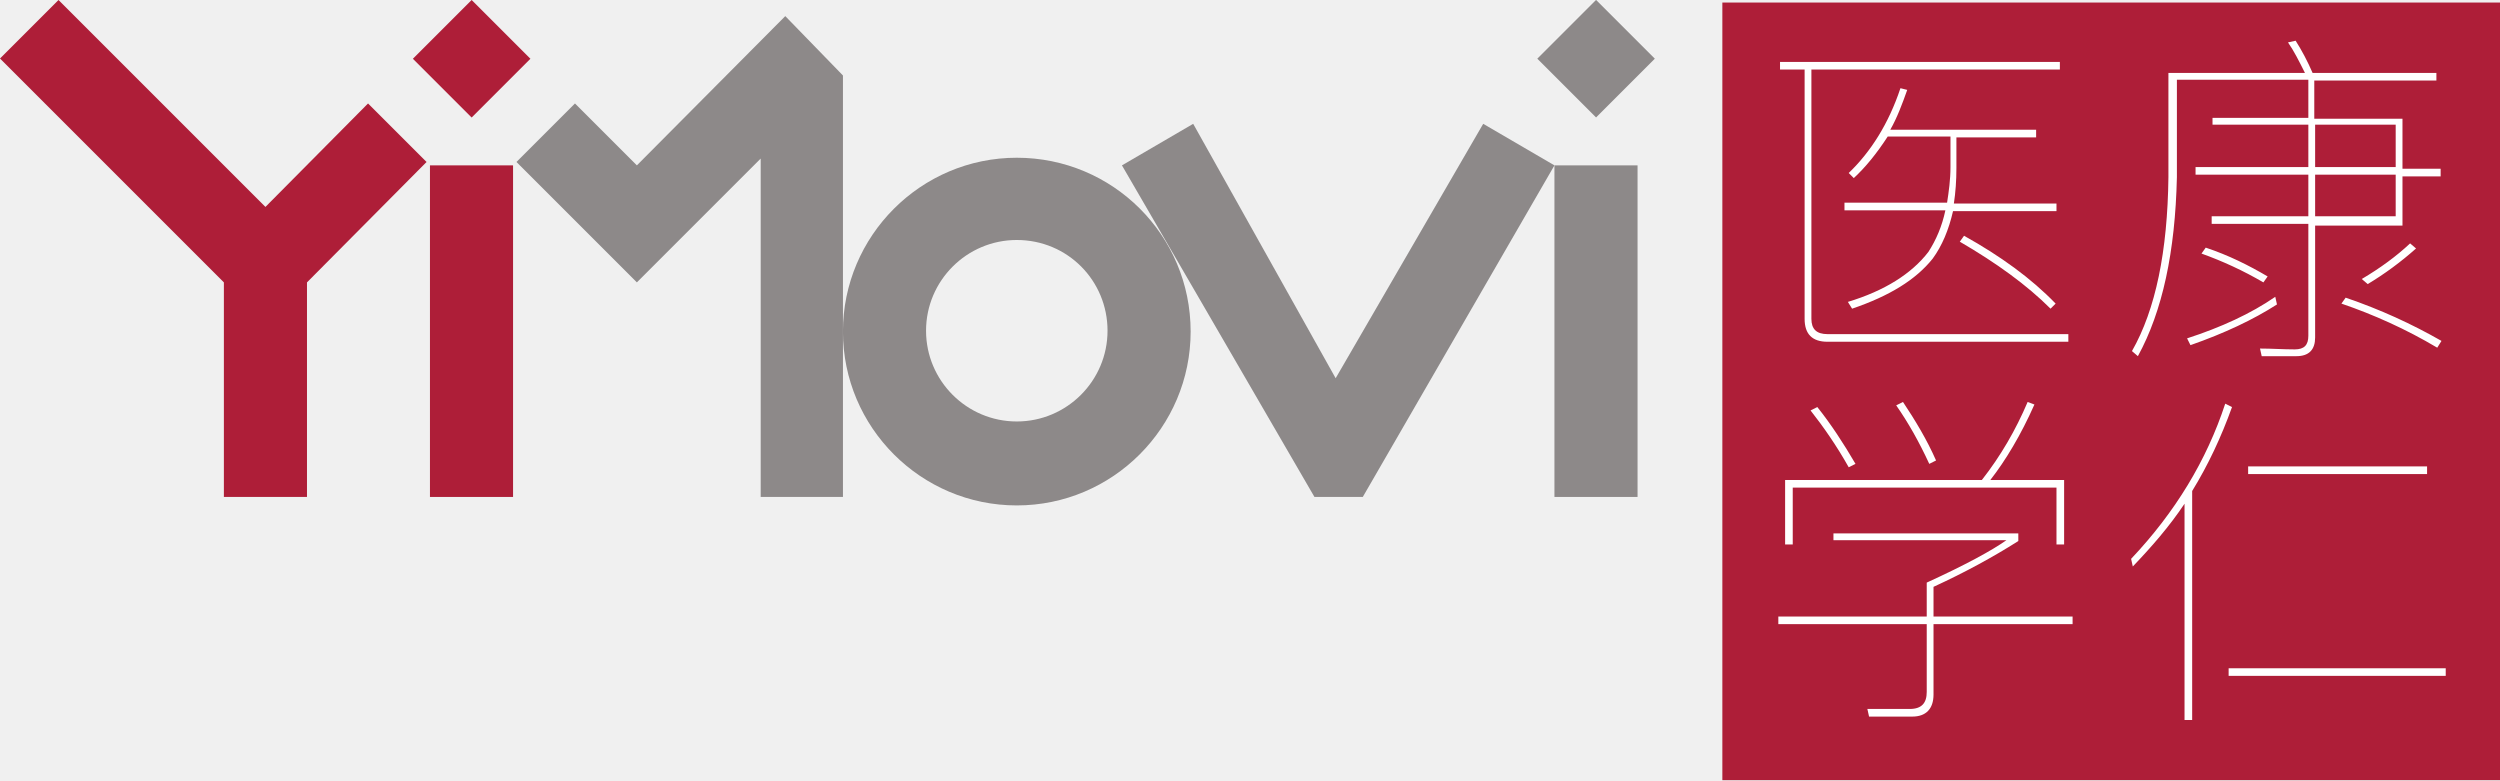
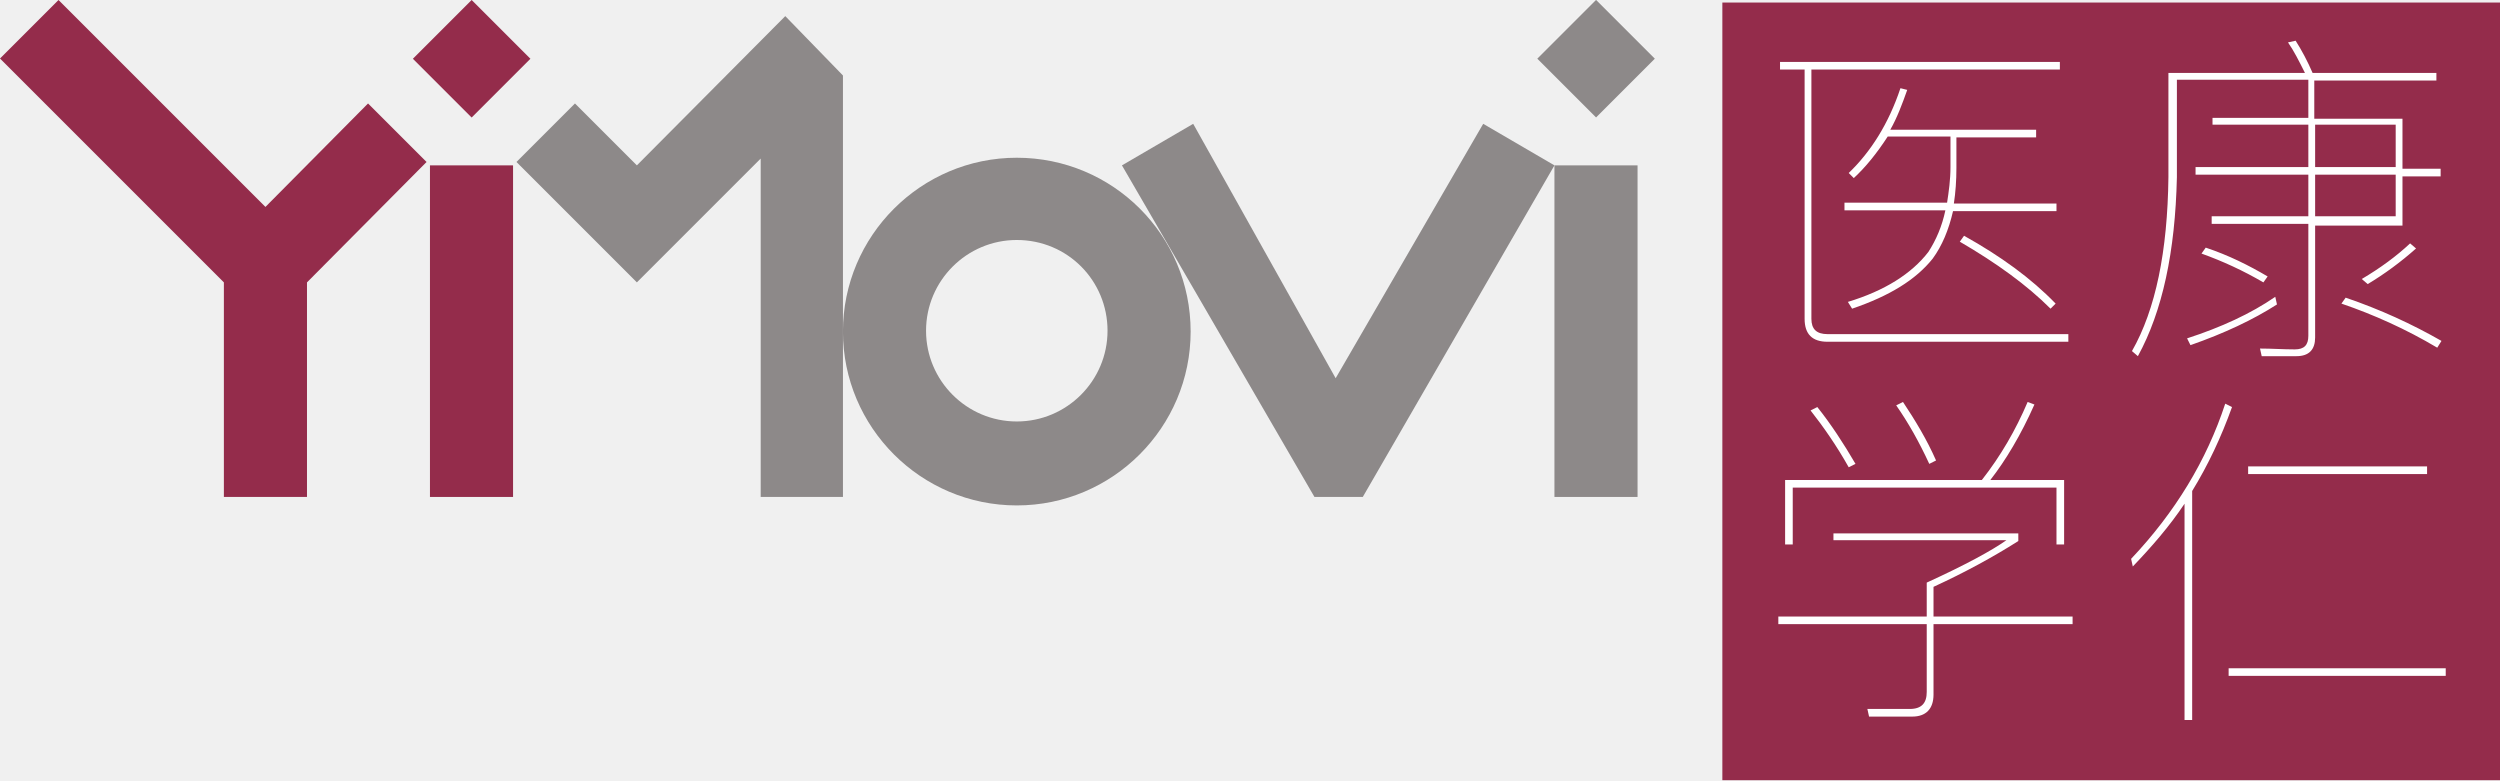
<svg xmlns="http://www.w3.org/2000/svg" version="1.1" id="Layer_1" x="0px" y="0px" viewBox="983.3 14.2 294.8 92" style="enable-background:new 983.3 14.2 294.8 92;" xml:space="preserve" height="100%">
  <style type="text/css">
- 	.st0{fill:#AE1E38;}
+ 	.st0{fill:#942c4b;}
	.st1{fill:#8D8989;}
	.st2{fill:#FFFFFF;}
</style>
  <g>
    <polygon class="st0" points="1026.7,26.4 1014.6,38.6 990.2,14.2 983.3,21.1 1009.7,47.5 1009.7,72.8 1019.5,72.8 1019.5,47.5   1033.6,33.3  " />
    <rect x="1034" y="16.2" transform="matrix(-0.7071 0.7071 -0.7071 -0.7071 1788.443 -698.5573)" class="st0" width="9.8" height="9.8" />
    <rect x="1034" y="33.7" class="st0" width="9.8" height="39.1" />
    <rect x="1186.4" y="14.5" class="st0" width="91.7" height="91.7" />
  </g>
  <g>
    <rect x="1166.6" y="16.2" transform="matrix(-0.7071 0.7071 -0.7071 -0.7071 2014.795 -792.3266)" class="st1" width="9.8" height="9.8" />
    <rect x="1166.6" y="33.7" class="st1" width="9.8" height="39.1" />
    <path class="st1" d="M1123.7,53.3c0,11.3-9.2,20.5-20.5,20.5c-11.3,0-20.5-9.2-20.5-20.5s9.2-20.5,20.5-20.5   C1114.5,32.8,1123.7,41.9,1123.7,53.3z M1103.2,42.5c-5.9,0-10.7,4.8-10.7,10.7s4.8,10.7,10.7,10.7c5.9,0,10.7-4.8,10.7-10.7   S1109.2,42.5,1103.2,42.5z" />
    <polygon class="st1" points="1158.2,28.8 1140.8,58.8 1124,28.8 1115.6,33.7 1138.3,72.8 1144,72.8 1166.6,33.7  " />
    <polygon class="st1" points="1082.7,23.1 1082.7,23.1 1075.9,16.1 1058.4,33.7 1051.1,26.4 1044.2,33.3 1058.4,47.5 1073,32.9   1073,72.8 1082.7,72.8  " />
  </g>
  <g>
    <path class="st2" d="M1256.3,40.6V54c0,1.4-0.7,2.2-2.2,2.2h-4.1l-0.2-0.9c1.4,0,2.7,0.1,4.1,0.1c1.1,0,1.6-0.5,1.6-1.6V40.6h-11.4   v-0.9h11.4v-4.9h-13.3v-0.9h13.3v-5h-11.3v-0.8h11.3v-4.5H1240v11.5c-0.2,8.8-1.7,15.8-4.6,21.1l-0.7-0.6   c2.8-4.9,4.2-11.8,4.3-20.5V22.8h16.1c-0.7-1.4-1.3-2.6-2-3.6l0.9-0.2c0.7,1.1,1.4,2.4,2,3.8h14.6v0.9h-14.4v4.5h10.4v5.9h4.5V35   h-4.5v5.8h-10.3V40.6z M1251.8,50.1c-2.8,1.8-6.2,3.4-10.2,4.8l-0.4-0.8c4-1.3,7.5-2.9,10.4-4.9L1251.8,50.1z M1250.7,46.8   l-0.5,0.7c-2.4-1.4-4.8-2.5-7.3-3.4l0.5-0.7C1246.1,44.3,1248.5,45.5,1250.7,46.8z M1256.3,33.9h9.5v-5h-9.5V33.9z M1256.3,34.8   v4.9h9.5v-4.9H1256.3z M1271.2,54.4l-0.5,0.8c-3.7-2.2-7.5-3.9-11.3-5.2l0.5-0.7C1264,50.7,1267.7,52.4,1271.2,54.4z M1268.2,43.5   c-1.8,1.6-3.7,3-5.7,4.2l-0.7-0.6c2.2-1.3,4.1-2.7,5.7-4.2L1268.2,43.5z" />
    <path class="st2" d="M1234.8,81l-0.2-0.9c5.2-5.5,8.9-11.6,11.1-18.3l0.8,0.4c-1.3,3.6-2.8,6.8-4.7,9.9v27h-0.9V73.6   C1239.1,76.3,1237,78.7,1234.8,81z M1271.7,93v0.9h-25.6V93H1271.7z M1269.5,69.2v0.9h-21.1v-0.9H1269.5z" />
    <path class="st2" d="M1226.2,21.5v0.9h-29.3v29.4c0,1.2,0.6,1.8,1.9,1.8h28.4v0.9h-28.4c-1.8,0-2.7-0.9-2.7-2.7V22.4h-2.9v-0.9   L1226.2,21.5L1226.2,21.5z M1201.9,35.2l-0.6-0.6c2.6-2.5,4.7-5.8,6.1-10l0.8,0.2c-0.6,1.7-1.2,3.3-2,4.7h17.2v0.9h-9.4V34   c0,1.5-0.1,2.9-0.3,4.2h12.1v0.9h-12.2c-0.5,2.2-1.3,4.1-2.4,5.6c-2,2.5-5.1,4.4-9.5,5.9l-0.5-0.8c4.3-1.3,7.5-3.3,9.5-5.9   c0.9-1.4,1.6-3,2-4.9h-11.9v-0.9h12.1c0.2-1.3,0.4-2.7,0.4-4.2v-3.6h-7.4C1204.6,32.3,1203.3,33.9,1201.9,35.2z M1225.7,50   l-0.6,0.6c-2.8-2.8-6.4-5.4-10.7-7.9l0.5-0.7C1219.2,44.4,1222.8,47,1225.7,50z" />
    <path class="st2" d="M1221.3,77.1V78c-3,1.9-6.3,3.7-10,5.4v3.5h16.4v0.9h-16.4v8.3c0,1.7-0.9,2.6-2.5,2.6h-5.1l-0.2-0.9   c1.5,0,3.2,0,5,0c1.4,0,2-0.7,2-2v-8H1193v-0.9h17.5v-4c4.6-2.1,7.7-3.8,9.4-5h-20.4v-0.8H1221.3z M1226.7,78.4h-0.9v-6.7h-31.1   v6.7h-0.9v-7.6h23.2c2.2-2.8,4-5.9,5.4-9.2l0.8,0.3c-1.6,3.6-3.4,6.6-5.2,8.9h8.7V78.4z M1202.1,68.9l-0.8,0.4   c-1.4-2.5-3-4.8-4.5-6.7l0.8-0.4C1199.2,64.2,1200.7,66.5,1202.1,68.9z M1211.6,68.5l-0.8,0.4c-1.2-2.6-2.5-4.9-3.9-6.9l0.8-0.4   C1209.1,63.7,1210.5,66,1211.6,68.5z" />
  </g>
</svg>
